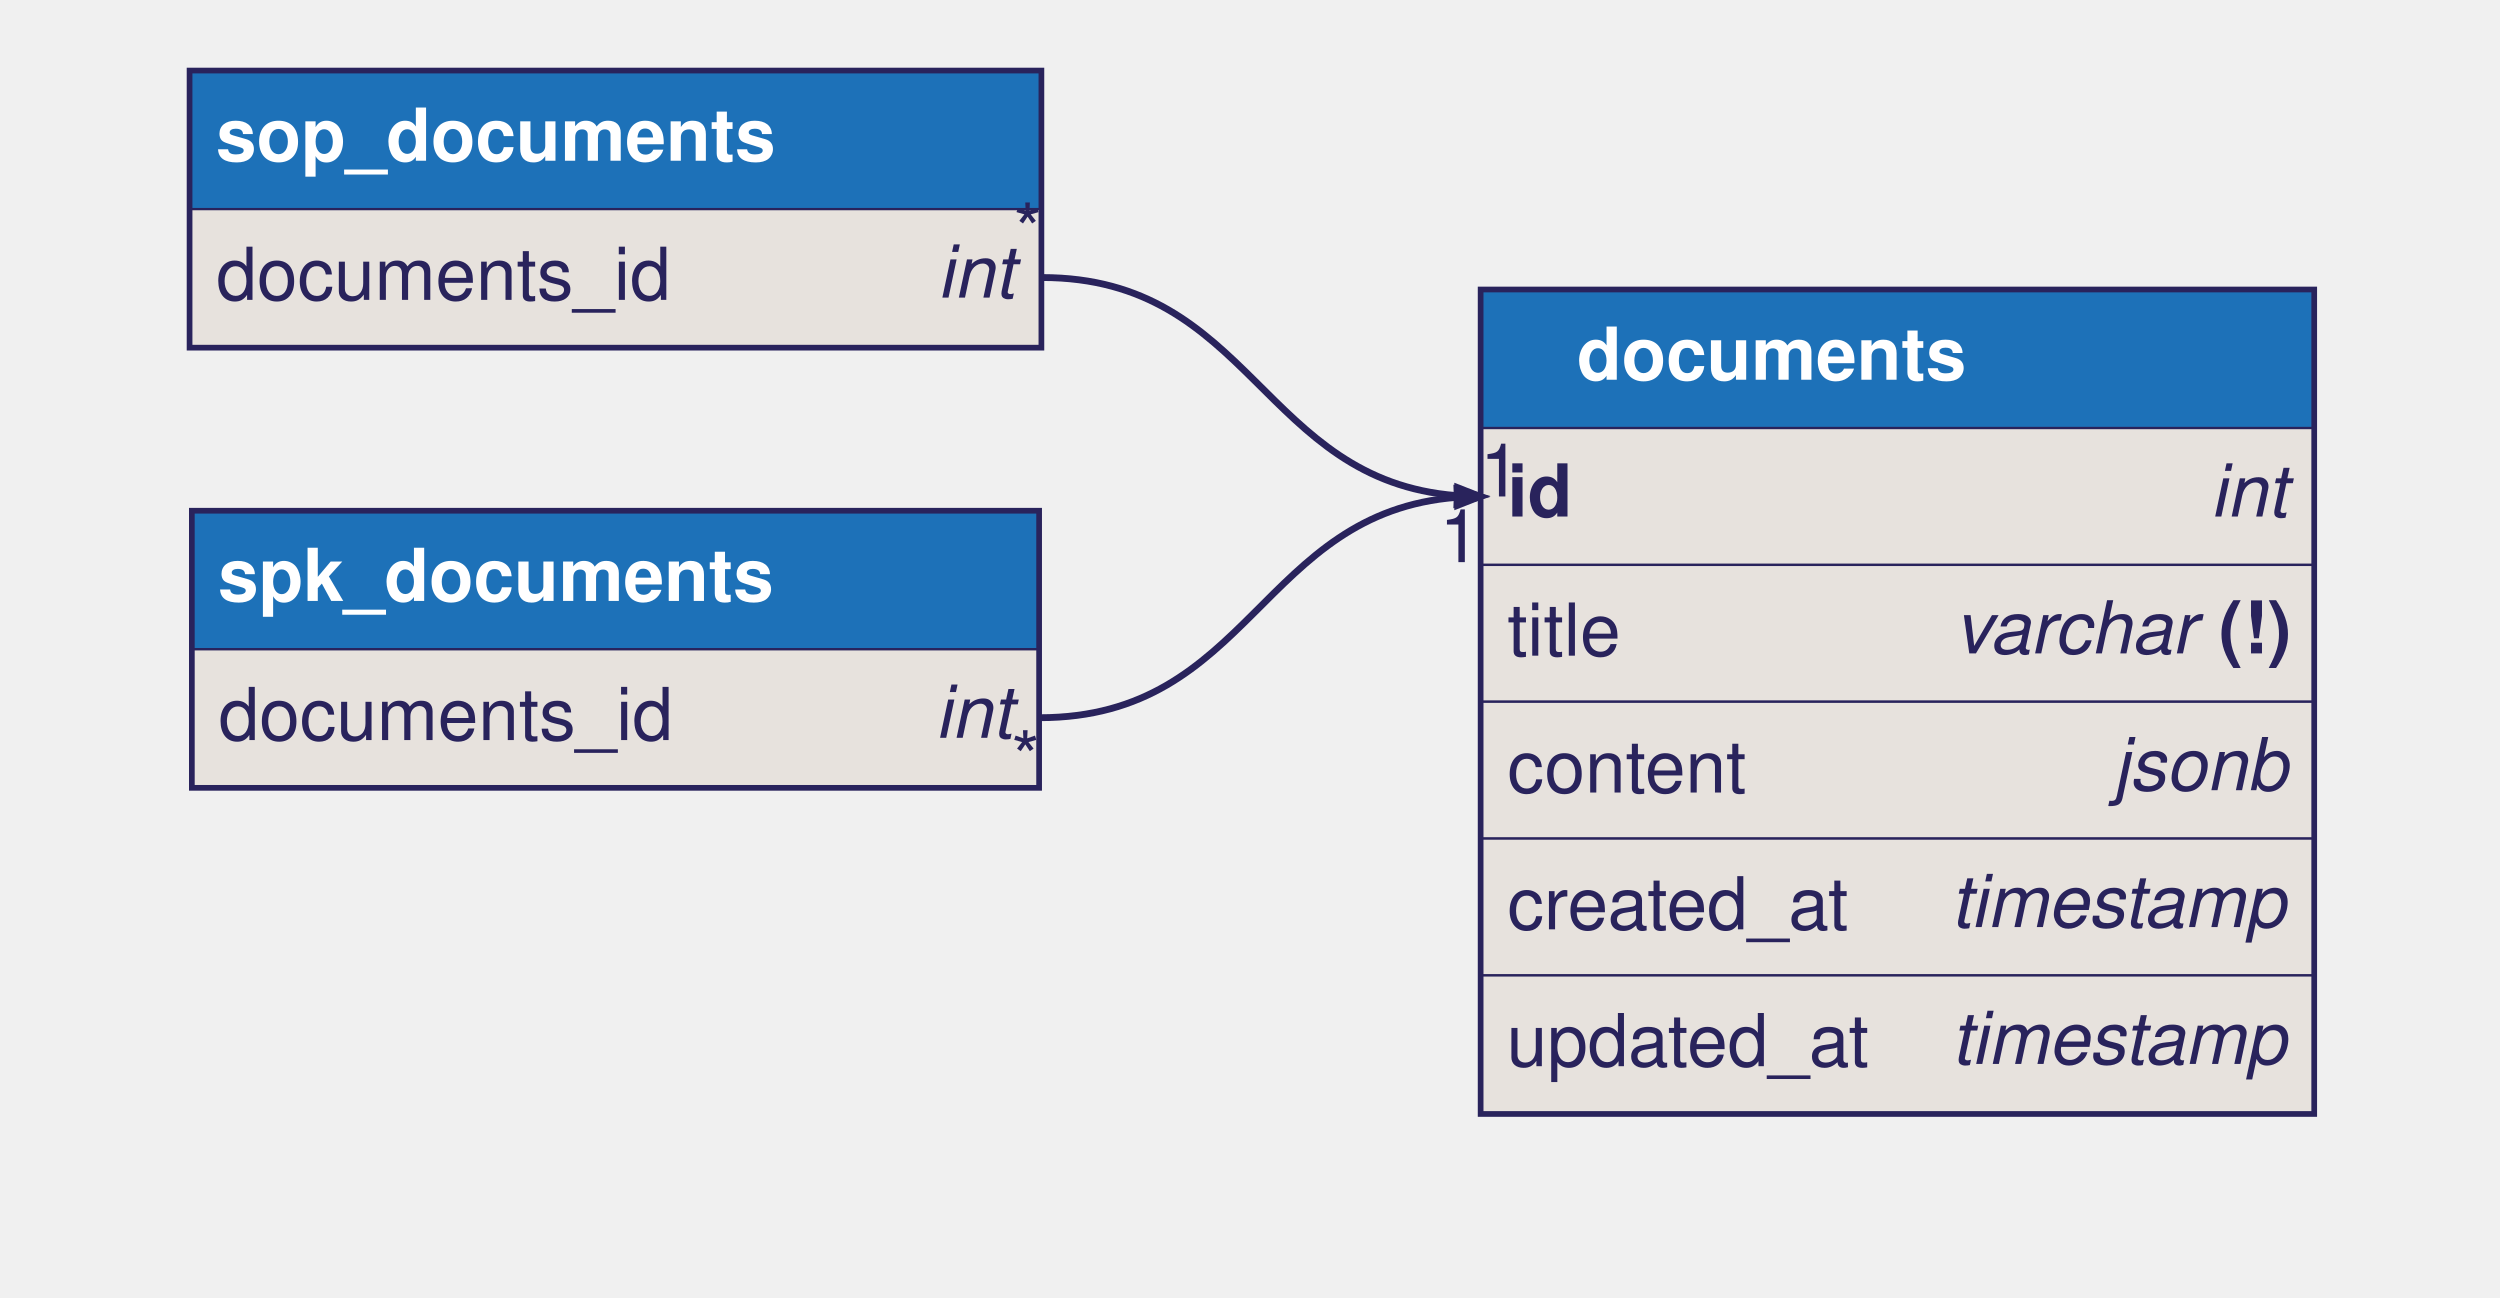
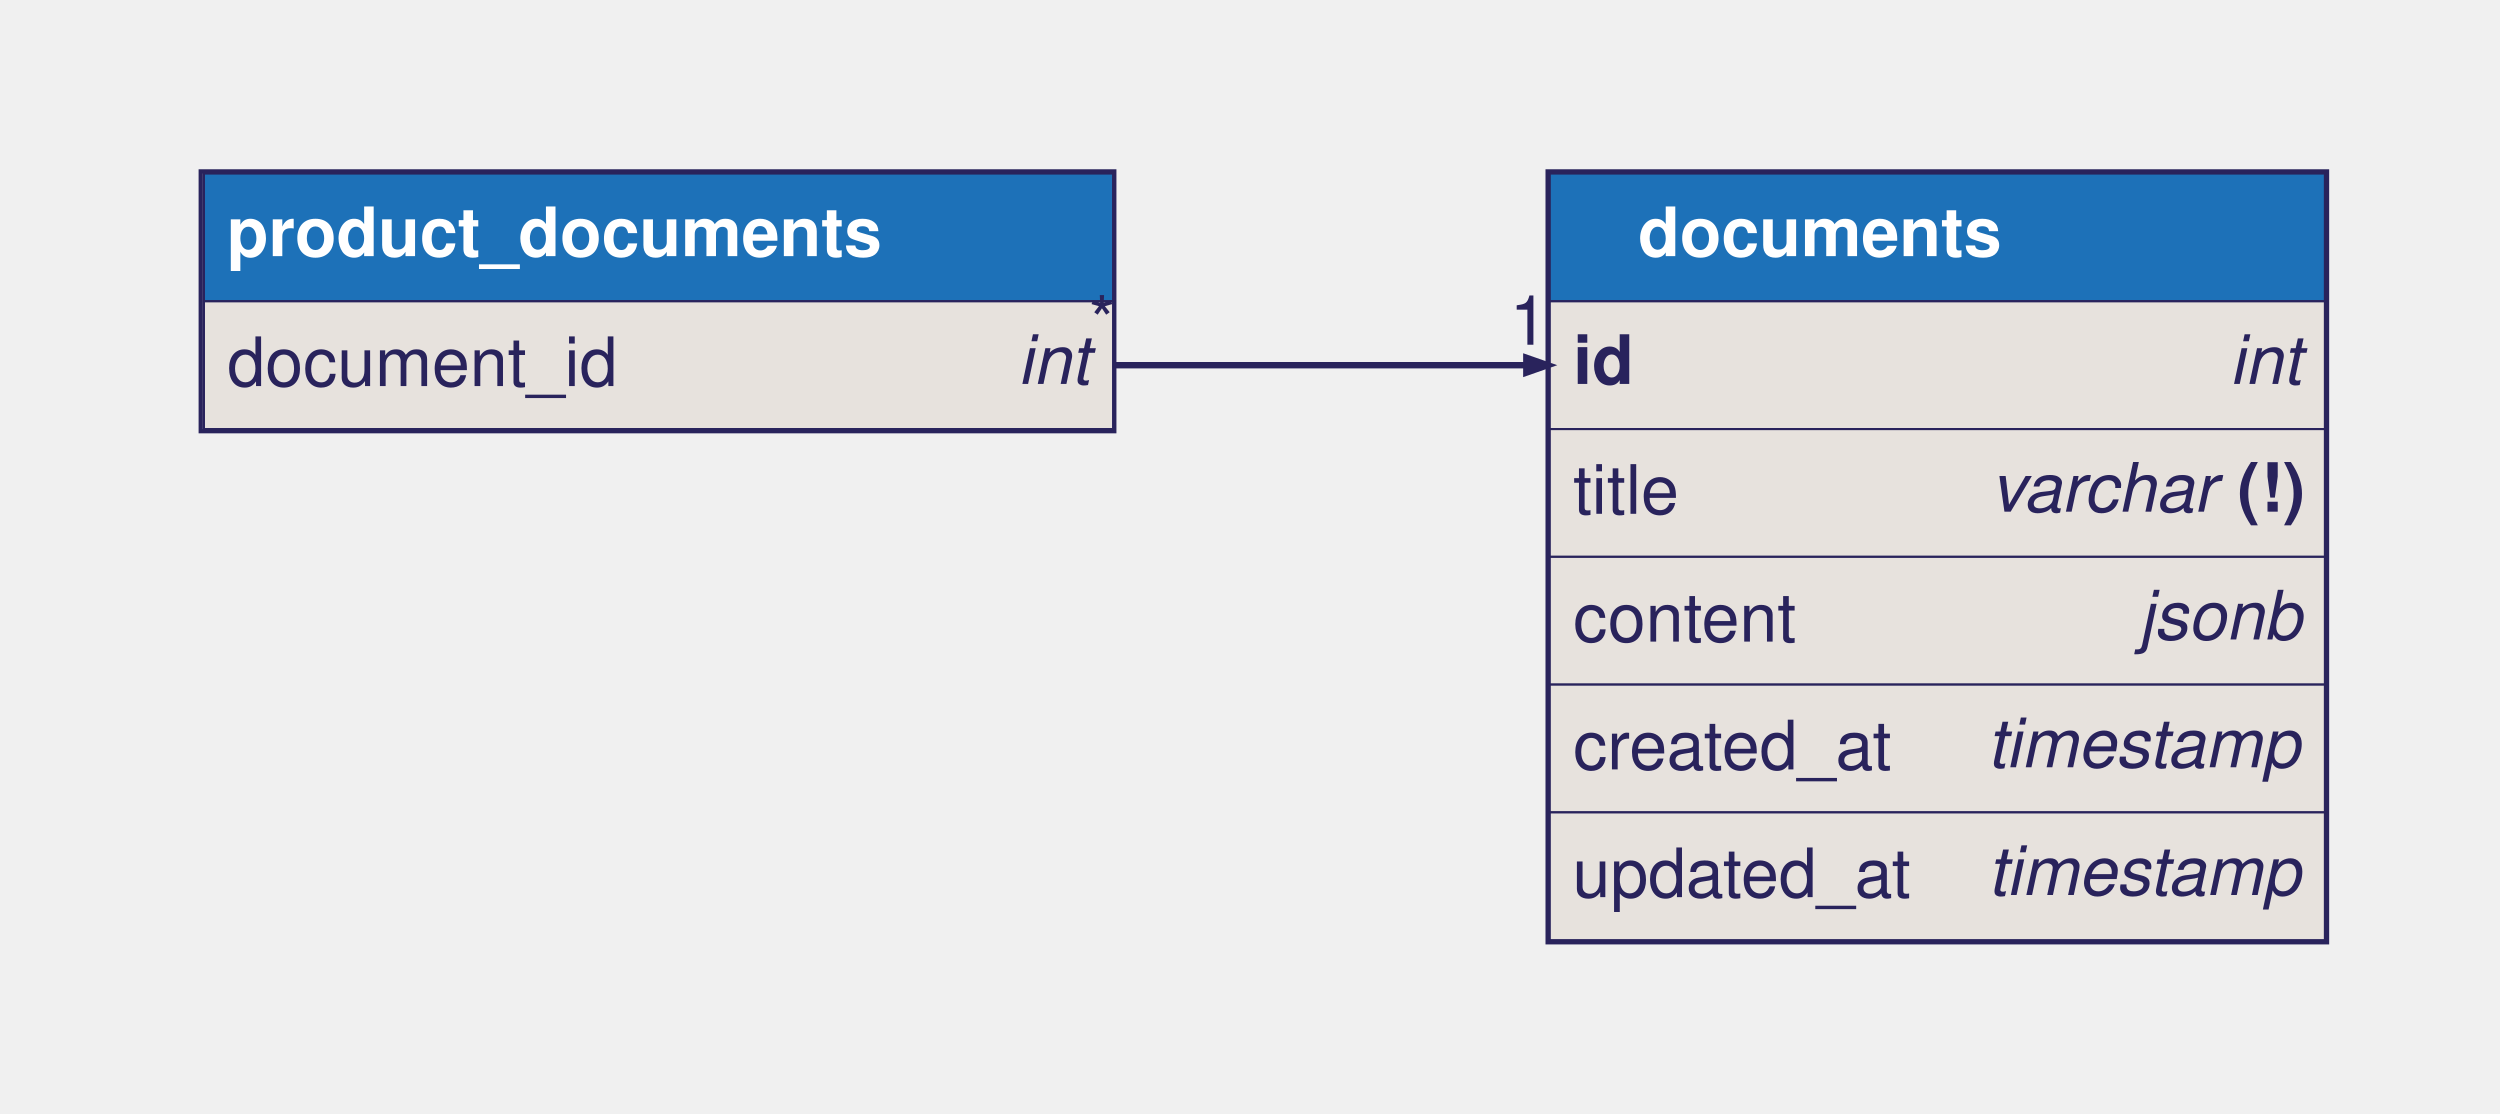
- <svg xmlns="http://www.w3.org/2000/svg" width="1096pt" height="569pt" viewBox="0.00 0.00 1096.17 569.07">
-   <g id="graph0" class="graph" transform="scale(1 1) rotate(0) translate(4 565.07)">
+ <svg xmlns="http://www.w3.org/2000/svg" width="1174pt" height="523pt" viewBox="0.00 0.00 1173.96 522.77">
+   <g id="graph0" class="graph" transform="scale(1 1) rotate(0) translate(4 518.77)">
    <g id="documents" class="node">
-       <ellipse fill="none" stroke="black" stroke-width="0" cx="827.96" cy="-257.39" rx="260.43" ry="257.27" />
-       <polygon fill="#1d71b8" stroke="transparent" points="645.96,-377.39 645.96,-437.39 1009.96,-437.39 1009.96,-377.39 645.96,-377.39" />
-       <polygon fill="none" stroke="#29235c" points="645.96,-377.39 645.96,-437.39 1009.96,-437.39 1009.96,-377.39 645.96,-377.39" />
-       <text text-anchor="start" x="687.47" y="-398.59" font-family="Helvetica,sans-Serif" font-weight="bold" font-size="32.00" fill="#ffffff">       documents       </text>
-       <polygon fill="#e7e2dd" stroke="transparent" points="645.96,-317.39 645.96,-377.39 1009.96,-377.39 1009.96,-317.39 645.96,-317.39" />
-       <polygon fill="none" stroke="#29235c" points="645.96,-317.39 645.96,-377.39 1009.96,-377.39 1009.96,-317.39 645.96,-317.39" />
-       <text text-anchor="start" x="656.96" y="-338.59" font-family="Helvetica,sans-Serif" font-weight="bold" font-size="32.00" fill="#29235c">id</text>
-       <text text-anchor="start" x="681.85" y="-338.59" font-family="Helvetica,sans-Serif" font-size="32.00" fill="#29235c">    </text>
-       <text text-anchor="start" x="965.18" y="-338.59" font-family="Helvetica,sans-Serif" font-style="italic" font-size="32.00" fill="#29235c">int</text>
-       <polygon fill="#e7e2dd" stroke="transparent" points="645.96,-257.39 645.96,-317.39 1009.96,-317.39 1009.96,-257.39 645.96,-257.39" />
-       <polygon fill="none" stroke="#29235c" points="645.96,-257.39 645.96,-317.39 1009.96,-317.39 1009.96,-257.39 645.96,-257.39" />
-       <text text-anchor="start" x="656.96" y="-277.59" font-family="Helvetica,sans-Serif" font-size="32.00" fill="#29235c">title    </text>
-       <text text-anchor="start" x="853.2" y="-278.59" font-family="Helvetica,sans-Serif" font-style="italic" font-size="32.00" fill="#29235c">varchar</text>
-       <text text-anchor="start" x="959.87" y="-278.59" font-family="Helvetica,sans-Serif" font-size="32.00" fill="#29235c"> </text>
-       <text text-anchor="start" x="968.76" y="-278.59" font-family="Helvetica,sans-Serif" font-weight="bold" font-size="32.00" fill="#29235c">(!)</text>
-       <polygon fill="#e7e2dd" stroke="transparent" points="645.96,-197.39 645.96,-257.39 1009.96,-257.39 1009.96,-197.39 645.96,-197.39" />
-       <polygon fill="none" stroke="#29235c" points="645.96,-197.39 645.96,-257.39 1009.96,-257.39 1009.96,-197.39 645.96,-197.39" />
-       <text text-anchor="start" x="656.96" y="-217.59" font-family="Helvetica,sans-Serif" font-size="32.00" fill="#29235c">content    </text>
-       <text text-anchor="start" x="922.49" y="-218.59" font-family="Helvetica,sans-Serif" font-style="italic" font-size="32.00" fill="#29235c">jsonb</text>
-       <polygon fill="#e7e2dd" stroke="transparent" points="645.96,-137.39 645.96,-197.39 1009.96,-197.39 1009.96,-137.39 645.96,-137.39" />
-       <polygon fill="none" stroke="#29235c" points="645.96,-137.39 645.96,-197.39 1009.96,-197.39 1009.96,-137.39 645.96,-137.39" />
-       <text text-anchor="start" x="656.96" y="-157.59" font-family="Helvetica,sans-Serif" font-size="32.00" fill="#29235c">created_at    </text>
-       <text text-anchor="start" x="851.4" y="-158.59" font-family="Helvetica,sans-Serif" font-style="italic" font-size="32.00" fill="#29235c">timestamp</text>
-       <polygon fill="#e7e2dd" stroke="transparent" points="645.96,-77.39 645.96,-137.39 1009.96,-137.39 1009.96,-77.39 645.96,-77.39" />
-       <polygon fill="none" stroke="#29235c" points="645.96,-77.39 645.96,-137.39 1009.96,-137.39 1009.96,-77.39 645.96,-77.39" />
-       <text text-anchor="start" x="656.63" y="-97.59" font-family="Helvetica,sans-Serif" font-size="32.00" fill="#29235c">updated_at    </text>
-       <text text-anchor="start" x="851.68" y="-98.59" font-family="Helvetica,sans-Serif" font-style="italic" font-size="32.00" fill="#29235c">timestamp</text>
-       <polygon fill="none" stroke="#29235c" stroke-width="2" points="644.96,-76.39 644.96,-438.39 1010.96,-438.39 1010.96,-76.39 644.96,-76.39" />
+       <ellipse fill="none" stroke="black" stroke-width="0" cx="905.74" cy="-257.39" rx="260.43" ry="257.27" />
+       <polygon fill="#1d71b8" stroke="transparent" points="723.74,-377.39 723.74,-437.39 1087.74,-437.39 1087.74,-377.39 723.74,-377.39" />
+       <polygon fill="none" stroke="#29235c" points="723.74,-377.39 723.74,-437.39 1087.74,-437.39 1087.74,-377.39 723.74,-377.39" />
+       <text text-anchor="start" x="765.25" y="-398.59" font-family="Helvetica,sans-Serif" font-weight="bold" font-size="32.00" fill="#ffffff">       documents       </text>
+       <polygon fill="#e7e2dd" stroke="transparent" points="723.74,-317.39 723.74,-377.39 1087.74,-377.39 1087.74,-317.39 723.74,-317.39" />
+       <polygon fill="none" stroke="#29235c" points="723.74,-317.39 723.74,-377.39 1087.74,-377.39 1087.74,-317.39 723.74,-317.39" />
+       <text text-anchor="start" x="734.74" y="-338.59" font-family="Helvetica,sans-Serif" font-weight="bold" font-size="32.00" fill="#29235c">id</text>
+       <text text-anchor="start" x="759.63" y="-338.59" font-family="Helvetica,sans-Serif" font-size="32.00" fill="#29235c">    </text>
+       <text text-anchor="start" x="1042.96" y="-338.59" font-family="Helvetica,sans-Serif" font-style="italic" font-size="32.00" fill="#29235c">int</text>
+       <polygon fill="#e7e2dd" stroke="transparent" points="723.74,-257.39 723.74,-317.39 1087.74,-317.39 1087.74,-257.39 723.74,-257.39" />
+       <polygon fill="none" stroke="#29235c" points="723.74,-257.39 723.74,-317.39 1087.74,-317.39 1087.74,-257.39 723.74,-257.39" />
+       <text text-anchor="start" x="734.74" y="-277.59" font-family="Helvetica,sans-Serif" font-size="32.00" fill="#29235c">title    </text>
+       <text text-anchor="start" x="930.98" y="-278.59" font-family="Helvetica,sans-Serif" font-style="italic" font-size="32.00" fill="#29235c">varchar</text>
+       <text text-anchor="start" x="1037.65" y="-278.59" font-family="Helvetica,sans-Serif" font-size="32.00" fill="#29235c"> </text>
+       <text text-anchor="start" x="1046.54" y="-278.59" font-family="Helvetica,sans-Serif" font-weight="bold" font-size="32.00" fill="#29235c">(!)</text>
+       <polygon fill="#e7e2dd" stroke="transparent" points="723.74,-197.39 723.74,-257.39 1087.74,-257.39 1087.74,-197.39 723.74,-197.39" />
+       <polygon fill="none" stroke="#29235c" points="723.74,-197.39 723.74,-257.39 1087.74,-257.39 1087.74,-197.39 723.74,-197.39" />
+       <text text-anchor="start" x="734.74" y="-217.59" font-family="Helvetica,sans-Serif" font-size="32.00" fill="#29235c">content    </text>
+       <text text-anchor="start" x="1000.27" y="-218.59" font-family="Helvetica,sans-Serif" font-style="italic" font-size="32.00" fill="#29235c">jsonb</text>
+       <polygon fill="#e7e2dd" stroke="transparent" points="723.74,-137.39 723.74,-197.39 1087.74,-197.39 1087.74,-137.39 723.74,-137.39" />
+       <polygon fill="none" stroke="#29235c" points="723.74,-137.39 723.74,-197.39 1087.74,-197.39 1087.74,-137.39 723.74,-137.39" />
+       <text text-anchor="start" x="734.74" y="-157.59" font-family="Helvetica,sans-Serif" font-size="32.00" fill="#29235c">created_at    </text>
+       <text text-anchor="start" x="929.18" y="-158.59" font-family="Helvetica,sans-Serif" font-style="italic" font-size="32.00" fill="#29235c">timestamp</text>
+       <polygon fill="#e7e2dd" stroke="transparent" points="723.74,-77.39 723.74,-137.39 1087.74,-137.39 1087.74,-77.39 723.74,-77.39" />
+       <polygon fill="none" stroke="#29235c" points="723.74,-77.39 723.74,-137.39 1087.74,-137.39 1087.74,-77.39 723.74,-77.39" />
+       <text text-anchor="start" x="734.41" y="-97.59" font-family="Helvetica,sans-Serif" font-size="32.00" fill="#29235c">updated_at    </text>
+       <text text-anchor="start" x="929.46" y="-98.59" font-family="Helvetica,sans-Serif" font-style="italic" font-size="32.00" fill="#29235c">timestamp</text>
+       <polygon fill="none" stroke="#29235c" stroke-width="2" points="722.74,-76.39 722.74,-438.39 1088.74,-438.39 1088.74,-76.39 722.74,-76.39" />
    </g>
-     <g id="sop_documents" class="node">
-       <ellipse fill="none" stroke="black" stroke-width="0" cx="265.87" cy="-473.39" rx="265.74" ry="87.86" />
-       <polygon fill="#1d71b8" stroke="transparent" points="79.87,-473.39 79.87,-533.39 451.87,-533.39 451.87,-473.39 79.87,-473.39" />
-       <polygon fill="none" stroke="#29235c" points="79.87,-473.39 79.87,-533.39 451.87,-533.39 451.87,-473.39 79.87,-473.39" />
-       <text text-anchor="start" x="90.69" y="-494.59" font-family="Helvetica,sans-Serif" font-weight="bold" font-size="32.00" fill="#ffffff">       sop_documents       </text>
-       <polygon fill="#e7e2dd" stroke="transparent" points="79.87,-413.39 79.87,-473.39 451.87,-473.39 451.87,-413.39 79.87,-413.39" />
-       <polygon fill="none" stroke="#29235c" points="79.87,-413.39 79.87,-473.39 451.87,-473.39 451.87,-413.39 79.87,-413.39" />
-       <text text-anchor="start" x="90.87" y="-433.59" font-family="Helvetica,sans-Serif" font-size="32.00" fill="#29235c">documents_id    </text>
-       <text text-anchor="start" x="407.09" y="-434.59" font-family="Helvetica,sans-Serif" font-style="italic" font-size="32.00" fill="#29235c">int</text>
-       <polygon fill="none" stroke="#29235c" stroke-width="2" points="78.87,-412.39 78.87,-534.39 452.87,-534.39 452.87,-412.39 78.87,-412.39" />
+     <g id="product_documents" class="node">
+       <ellipse fill="none" stroke="black" stroke-width="0" cx="304.76" cy="-377.39" rx="304.53" ry="87.86" />
+       <polygon fill="#1d71b8" stroke="transparent" points="91.76,-377.39 91.76,-437.39 518.76,-437.39 518.76,-377.39 91.76,-377.39" />
+       <polygon fill="none" stroke="#29235c" points="91.76,-377.39 91.76,-437.39 518.76,-437.39 518.76,-377.39 91.76,-377.39" />
+       <text text-anchor="start" x="102.52" y="-398.59" font-family="Helvetica,sans-Serif" font-weight="bold" font-size="32.00" fill="#ffffff">       product_documents       </text>
+       <polygon fill="#e7e2dd" stroke="transparent" points="91.76,-317.39 91.76,-377.39 518.76,-377.39 518.76,-317.39 91.76,-317.39" />
+       <polygon fill="none" stroke="#29235c" points="91.76,-317.39 91.76,-377.39 518.76,-377.39 518.76,-317.39 91.76,-317.39" />
+       <text text-anchor="start" x="102.76" y="-337.59" font-family="Helvetica,sans-Serif" font-size="32.00" fill="#29235c">document_id    </text>
+       <text text-anchor="start" x="473.98" y="-338.59" font-family="Helvetica,sans-Serif" font-style="italic" font-size="32.00" fill="#29235c">int</text>
+       <polygon fill="none" stroke="#29235c" stroke-width="2" points="90.26,-316.39 90.26,-438.39 519.26,-438.39 519.26,-316.39 90.26,-316.39" />
    </g>
    <g id="edge2" class="edge">
-       <path fill="none" stroke="#29235c" stroke-width="3" d="M452.87,-443.39C544.77,-443.39 549.3,-354.38 634.71,-347.77" />
-       <polygon fill="#29235c" stroke="#29235c" stroke-width="3" points="635.1,-351.26 644.96,-347.39 634.83,-344.27 635.1,-351.26" />
-       <text text-anchor="middle" x="653.85" y="-347.39" font-family="Helvetica,sans-Serif" font-size="32.00" fill="#29235c">1</text>
-       <text text-anchor="middle" x="446.65" y="-452.99" font-family="Helvetica,sans-Serif" font-size="32.00" fill="#29235c">*</text>
-     </g>
-     <g id="spk_documents" class="node">
-       <ellipse fill="none" stroke="black" stroke-width="0" cx="265.87" cy="-280.39" rx="264.42" ry="87.86" />
-       <polygon fill="#1d71b8" stroke="transparent" points="80.87,-280.39 80.87,-340.39 450.87,-340.39 450.87,-280.39 80.87,-280.39" />
-       <polygon fill="none" stroke="#29235c" points="80.87,-280.39 80.87,-340.39 450.87,-340.39 450.87,-280.39 80.87,-280.39" />
-       <text text-anchor="start" x="91.59" y="-301.59" font-family="Helvetica,sans-Serif" font-weight="bold" font-size="32.00" fill="#ffffff">       spk_documents       </text>
-       <polygon fill="#e7e2dd" stroke="transparent" points="80.87,-220.39 80.87,-280.39 450.87,-280.39 450.87,-220.39 80.87,-220.39" />
-       <polygon fill="none" stroke="#29235c" points="80.87,-220.39 80.87,-280.39 450.87,-280.39 450.87,-220.39 80.87,-220.39" />
-       <text text-anchor="start" x="91.87" y="-240.59" font-family="Helvetica,sans-Serif" font-size="32.00" fill="#29235c">documents_id    </text>
-       <text text-anchor="start" x="406.09" y="-241.59" font-family="Helvetica,sans-Serif" font-style="italic" font-size="32.00" fill="#29235c">int</text>
-       <polygon fill="none" stroke="#29235c" stroke-width="2" points="79.87,-219.39 79.87,-341.39 451.87,-341.39 451.87,-219.39 79.87,-219.39" />
-     </g>
-     <g id="edge4" class="edge">
-       <path fill="none" stroke="#29235c" stroke-width="3" d="M451.87,-250.39C544.44,-250.39 548.73,-340.5 634.91,-347.02" />
-       <polygon fill="#29235c" stroke="#29235c" stroke-width="3" points="634.84,-350.52 644.96,-347.39 635.1,-343.52 634.84,-350.52" />
-       <text text-anchor="middle" x="636.07" y="-318.59" font-family="Helvetica,sans-Serif" font-size="32.00" fill="#29235c">1</text>
-       <text text-anchor="middle" x="445.65" y="-221.59" font-family="Helvetica,sans-Serif" font-size="32.00" fill="#29235c">*</text>
+       <path fill="none" stroke="#29235c" stroke-width="3" d="M519.76,-347.39C606.54,-347.39 630.71,-347.39 712.72,-347.39" />
+       <polygon fill="#29235c" stroke="#29235c" stroke-width="3" points="712.74,-350.89 722.74,-347.39 712.74,-343.89 712.74,-350.89" />
+       <text text-anchor="middle" x="713.85" y="-356.99" font-family="Helvetica,sans-Serif" font-size="32.00" fill="#29235c">1</text>
+       <text text-anchor="middle" x="513.54" y="-356.99" font-family="Helvetica,sans-Serif" font-size="32.00" fill="#29235c">*</text>
    </g>
  </g>
</svg>
